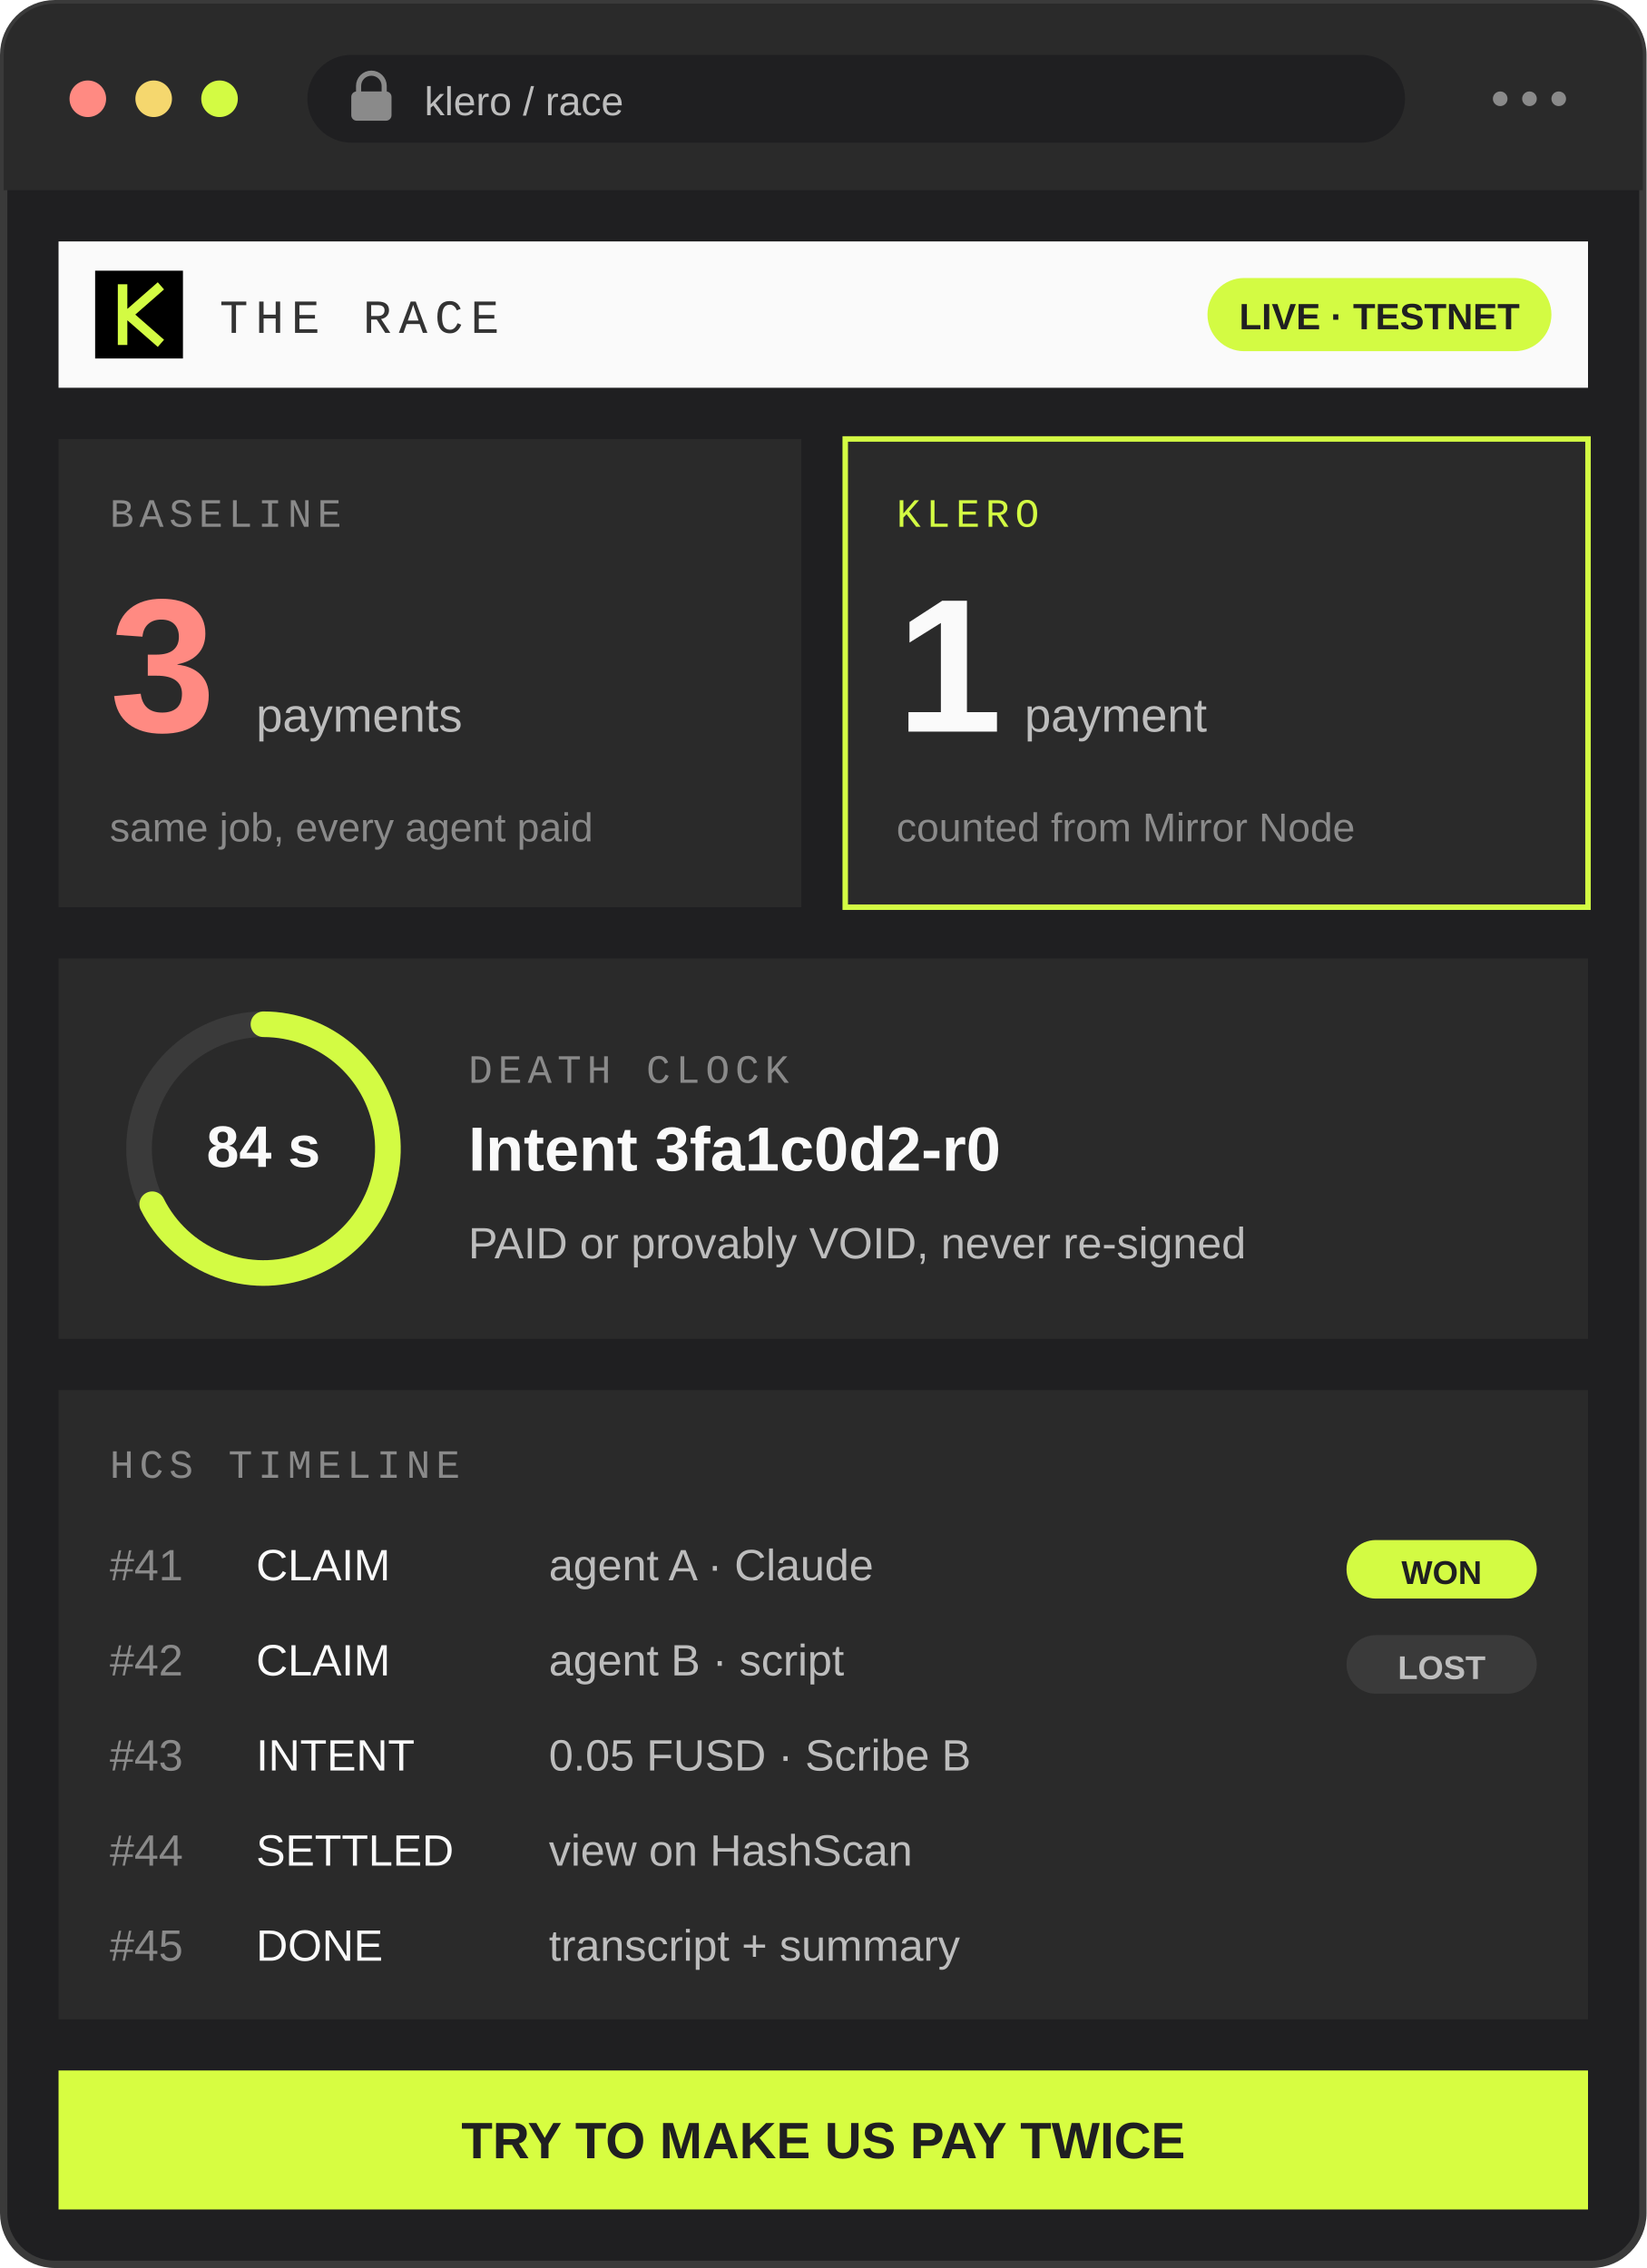
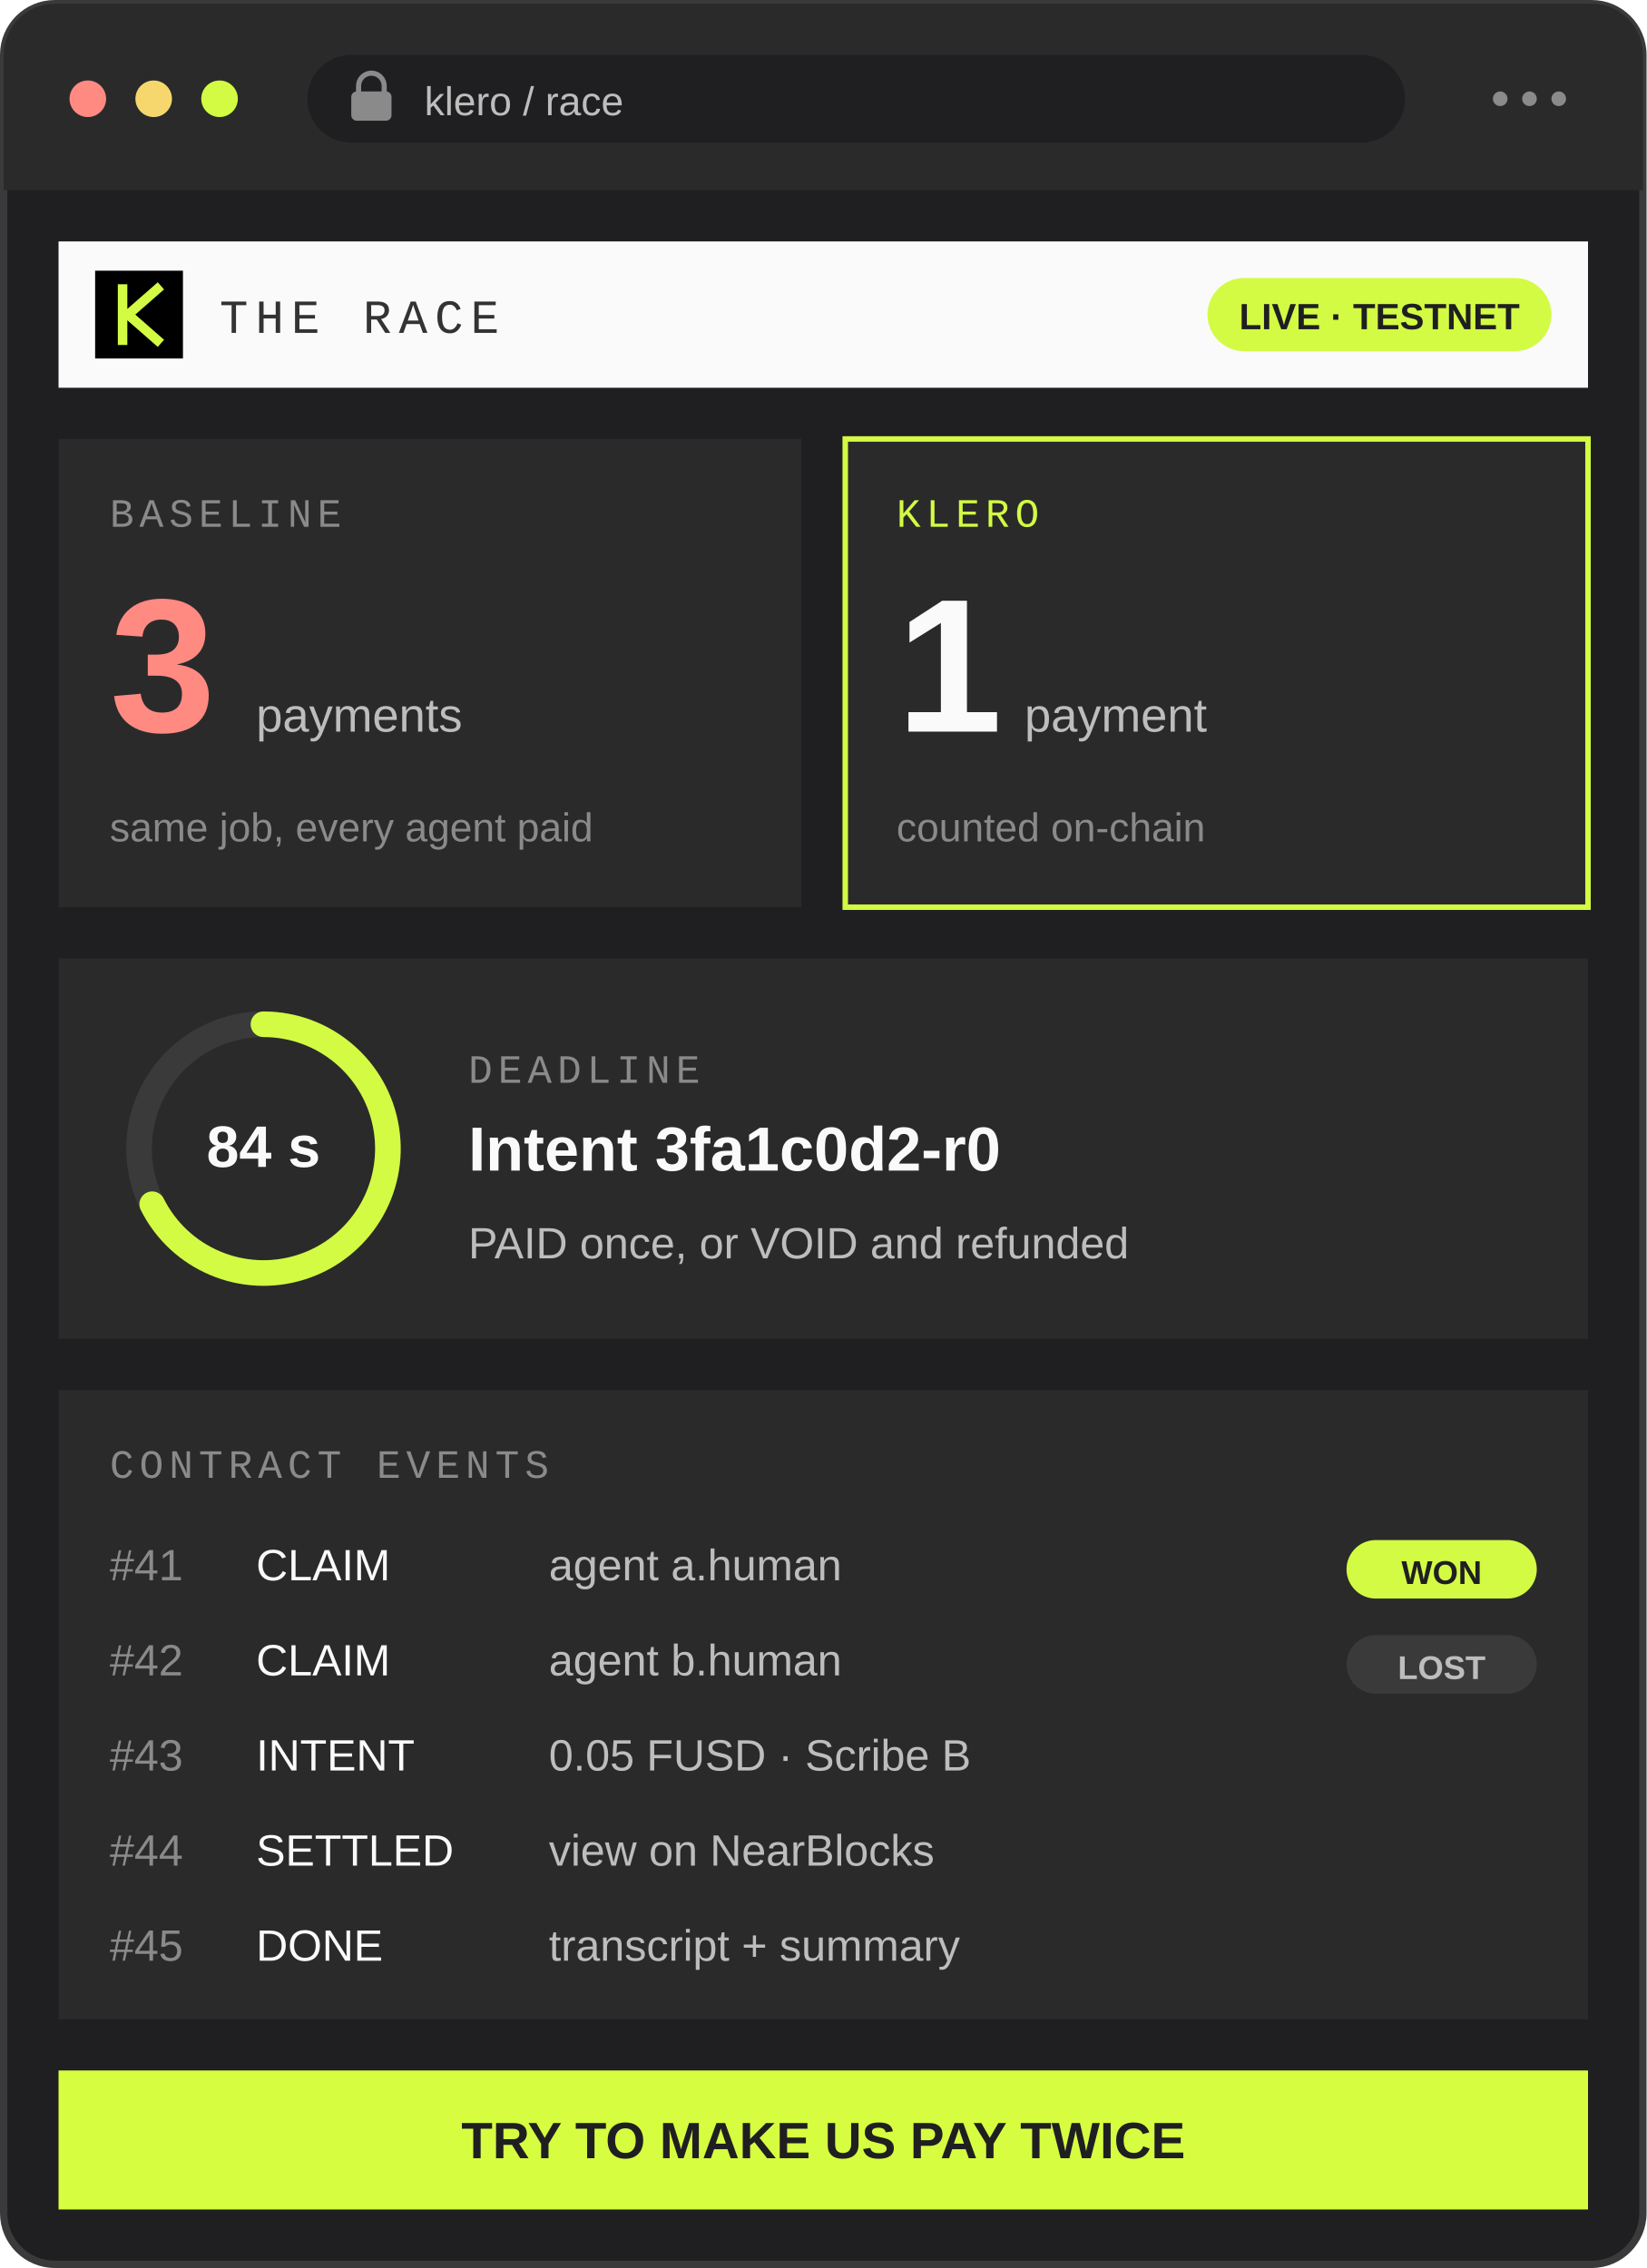
<svg xmlns="http://www.w3.org/2000/svg" width="450" height="620" viewBox="0 0 450 620" fill="none">
  <rect x="1" y="1" width="448" height="618" rx="14" fill="#1F1F21" stroke="#3A3A3A" stroke-width="2" />
  <path d="M1 15 A14 14 0 0 1 15 1 H435 A14 14 0 0 1 449 15 V52 H1 Z" fill="#2A2A2A" />
  <circle cx="24" cy="27" r="5" fill="#FF8A82" />
  <circle cx="42" cy="27" r="5" fill="#F5D76E" />
  <circle cx="60" cy="27" r="5" fill="#D3FB43" />
  <rect x="84" y="15" width="300" height="24" rx="12" fill="#1F1F21" />
  <path d="M98 25.5 V23.5 A3.5 3.5 0 0 1 105 23.5 V25.5" stroke="#8A8A8A" stroke-width="1.4" />
  <rect x="96" y="25" width="11" height="8" rx="1.5" fill="#8A8A8A" />
  <text x="116" y="31.5" font-family="Arial, Helvetica, sans-serif" font-size="11" fill="#BDBDBD">klero / race</text>
  <g fill="#8A8A8A">
    <circle cx="410" cy="27" r="2" />
    <circle cx="418" cy="27" r="2" />
    <circle cx="426" cy="27" r="2" />
  </g>
  <rect x="16" y="66" width="418" height="40" fill="#FAFAFA" />
  <rect x="26" y="74" width="24" height="24" fill="#000" />
  <path d="M33.5 79 V93 M43 79 L35 86 L43 93" stroke="#D3FB43" stroke-width="2.6" stroke-linecap="square" />
  <text x="60" y="91" font-family="Courier New, monospace" font-size="13" letter-spacing="2" fill="#333">THE RACE</text>
  <rect x="330" y="76" width="94" height="20" rx="10" fill="#D3FB43" />
  <text x="377" y="90" text-anchor="middle" font-family="Arial, Helvetica, sans-serif" font-size="10" font-weight="700" fill="#1F1F21">LIVE · TESTNET</text>
  <rect x="16" y="120" width="203" height="128" fill="#2A2A2A" />
  <text x="30" y="144" font-family="Courier New, monospace" font-size="11" letter-spacing="1.5" fill="#8A8A8A">BASELINE</text>
  <text x="30" y="200" font-family="Arial, Helvetica, sans-serif" font-weight="700" font-size="52" fill="#FF8A82">3</text>
  <text x="70" y="200" font-family="Arial, Helvetica, sans-serif" font-size="13" fill="#BDBDBD">payments</text>
  <text x="30" y="230" font-family="Arial, Helvetica, sans-serif" font-size="11" fill="#8A8A8A">same job, every agent paid</text>
  <rect x="231" y="120" width="203" height="128" fill="#2A2A2A" stroke="#D3FB43" stroke-width="1.5" />
  <text x="245" y="144" font-family="Courier New, monospace" font-size="11" letter-spacing="1.5" fill="#D3FB43">KLERO</text>
  <text x="245" y="200" font-family="Arial, Helvetica, sans-serif" font-weight="700" font-size="52" fill="#FAFAFA">1</text>
  <text x="280" y="200" font-family="Arial, Helvetica, sans-serif" font-size="13" fill="#BDBDBD">payment</text>
-   <text x="245" y="230" font-family="Arial, Helvetica, sans-serif" font-size="11" fill="#8A8A8A">counted from Mirror Node</text>
+   <text x="245" y="230" font-family="Arial, Helvetica, sans-serif" font-size="11" fill="#8A8A8A">counted on-chain</text>
  <rect x="16" y="262" width="418" height="104" fill="#2A2A2A" />
  <circle cx="72" cy="314" r="34" stroke="#3A3A3A" stroke-width="7" />
  <path d="M72 280 A34 34 0 1 1 41.6 329.2" stroke="#D3FB43" stroke-width="7" stroke-linecap="round" />
  <text x="72" y="319" text-anchor="middle" font-family="Arial, Helvetica, sans-serif" font-weight="700" font-size="16" fill="#FAFAFA">84 s</text>
-   <text x="128" y="296" font-family="Courier New, monospace" font-size="11" letter-spacing="1.5" fill="#8A8A8A">DEATH CLOCK</text>
+   <text x="128" y="296" font-family="Courier New, monospace" font-size="11" letter-spacing="1.5" fill="#8A8A8A">DEADLINE</text>
  <text x="128" y="320" font-family="Arial, Helvetica, sans-serif" font-weight="600" font-size="17" fill="#FAFAFA">Intent 3fa1c0d2-r0</text>
-   <text x="128" y="344" font-family="Arial, Helvetica, sans-serif" font-size="12" fill="#BDBDBD">PAID or provably VOID, never re-signed</text>
+   <text x="128" y="344" font-family="Arial, Helvetica, sans-serif" font-size="12" fill="#BDBDBD">PAID once, or VOID and refunded</text>
  <rect x="16" y="380" width="418" height="172" fill="#2A2A2A" />
-   <text x="30" y="404" font-family="Courier New, monospace" font-size="11" letter-spacing="1.5" fill="#8A8A8A">HCS TIMELINE</text>
+   <text x="30" y="404" font-family="Courier New, monospace" font-size="11" letter-spacing="1.5" fill="#8A8A8A">CONTRACT EVENTS</text>
  <g font-family="Arial, Helvetica, sans-serif" font-size="12">
    <text x="30" y="432" fill="#8A8A8A">#41</text>
    <text x="70" y="432" fill="#FAFAFA">CLAIM</text>
-     <text x="150" y="432" fill="#BDBDBD">agent A · Claude</text>
+     <text x="150" y="432" fill="#BDBDBD">agent a.human</text>
    <rect x="368" y="421" width="52" height="16" rx="8" fill="#D3FB43" />
    <text x="394" y="433" text-anchor="middle" font-size="9" font-weight="700" fill="#1F1F21">WON</text>
    <text x="30" y="458" fill="#8A8A8A">#42</text>
    <text x="70" y="458" fill="#FAFAFA">CLAIM</text>
-     <text x="150" y="458" fill="#BDBDBD">agent B · script</text>
+     <text x="150" y="458" fill="#BDBDBD">agent b.human</text>
    <rect x="368" y="447" width="52" height="16" rx="8" fill="#3A3A3A" />
    <text x="394" y="459" text-anchor="middle" font-size="9" font-weight="700" fill="#BDBDBD">LOST</text>
    <text x="30" y="484" fill="#8A8A8A">#43</text>
    <text x="70" y="484" fill="#FAFAFA">INTENT</text>
    <text x="150" y="484" fill="#BDBDBD">0.05 FUSD · Scribe B</text>
    <text x="30" y="510" fill="#8A8A8A">#44</text>
    <text x="70" y="510" fill="#FAFAFA">SETTLED</text>
-     <text x="150" y="510" fill="#BDBDBD">view on HashScan</text>
+     <text x="150" y="510" fill="#BDBDBD">view on NearBlocks</text>
    <text x="30" y="536" fill="#8A8A8A">#45</text>
    <text x="70" y="536" fill="#FAFAFA">DONE</text>
    <text x="150" y="536" fill="#BDBDBD">transcript + summary</text>
  </g>
  <rect x="16" y="566" width="418" height="38" fill="#D7FD41" />
  <text x="225" y="590" text-anchor="middle" font-family="Arial, Helvetica, sans-serif" font-weight="600" font-size="14" fill="#1F1F21">TRY TO MAKE US PAY TWICE</text>
</svg>
